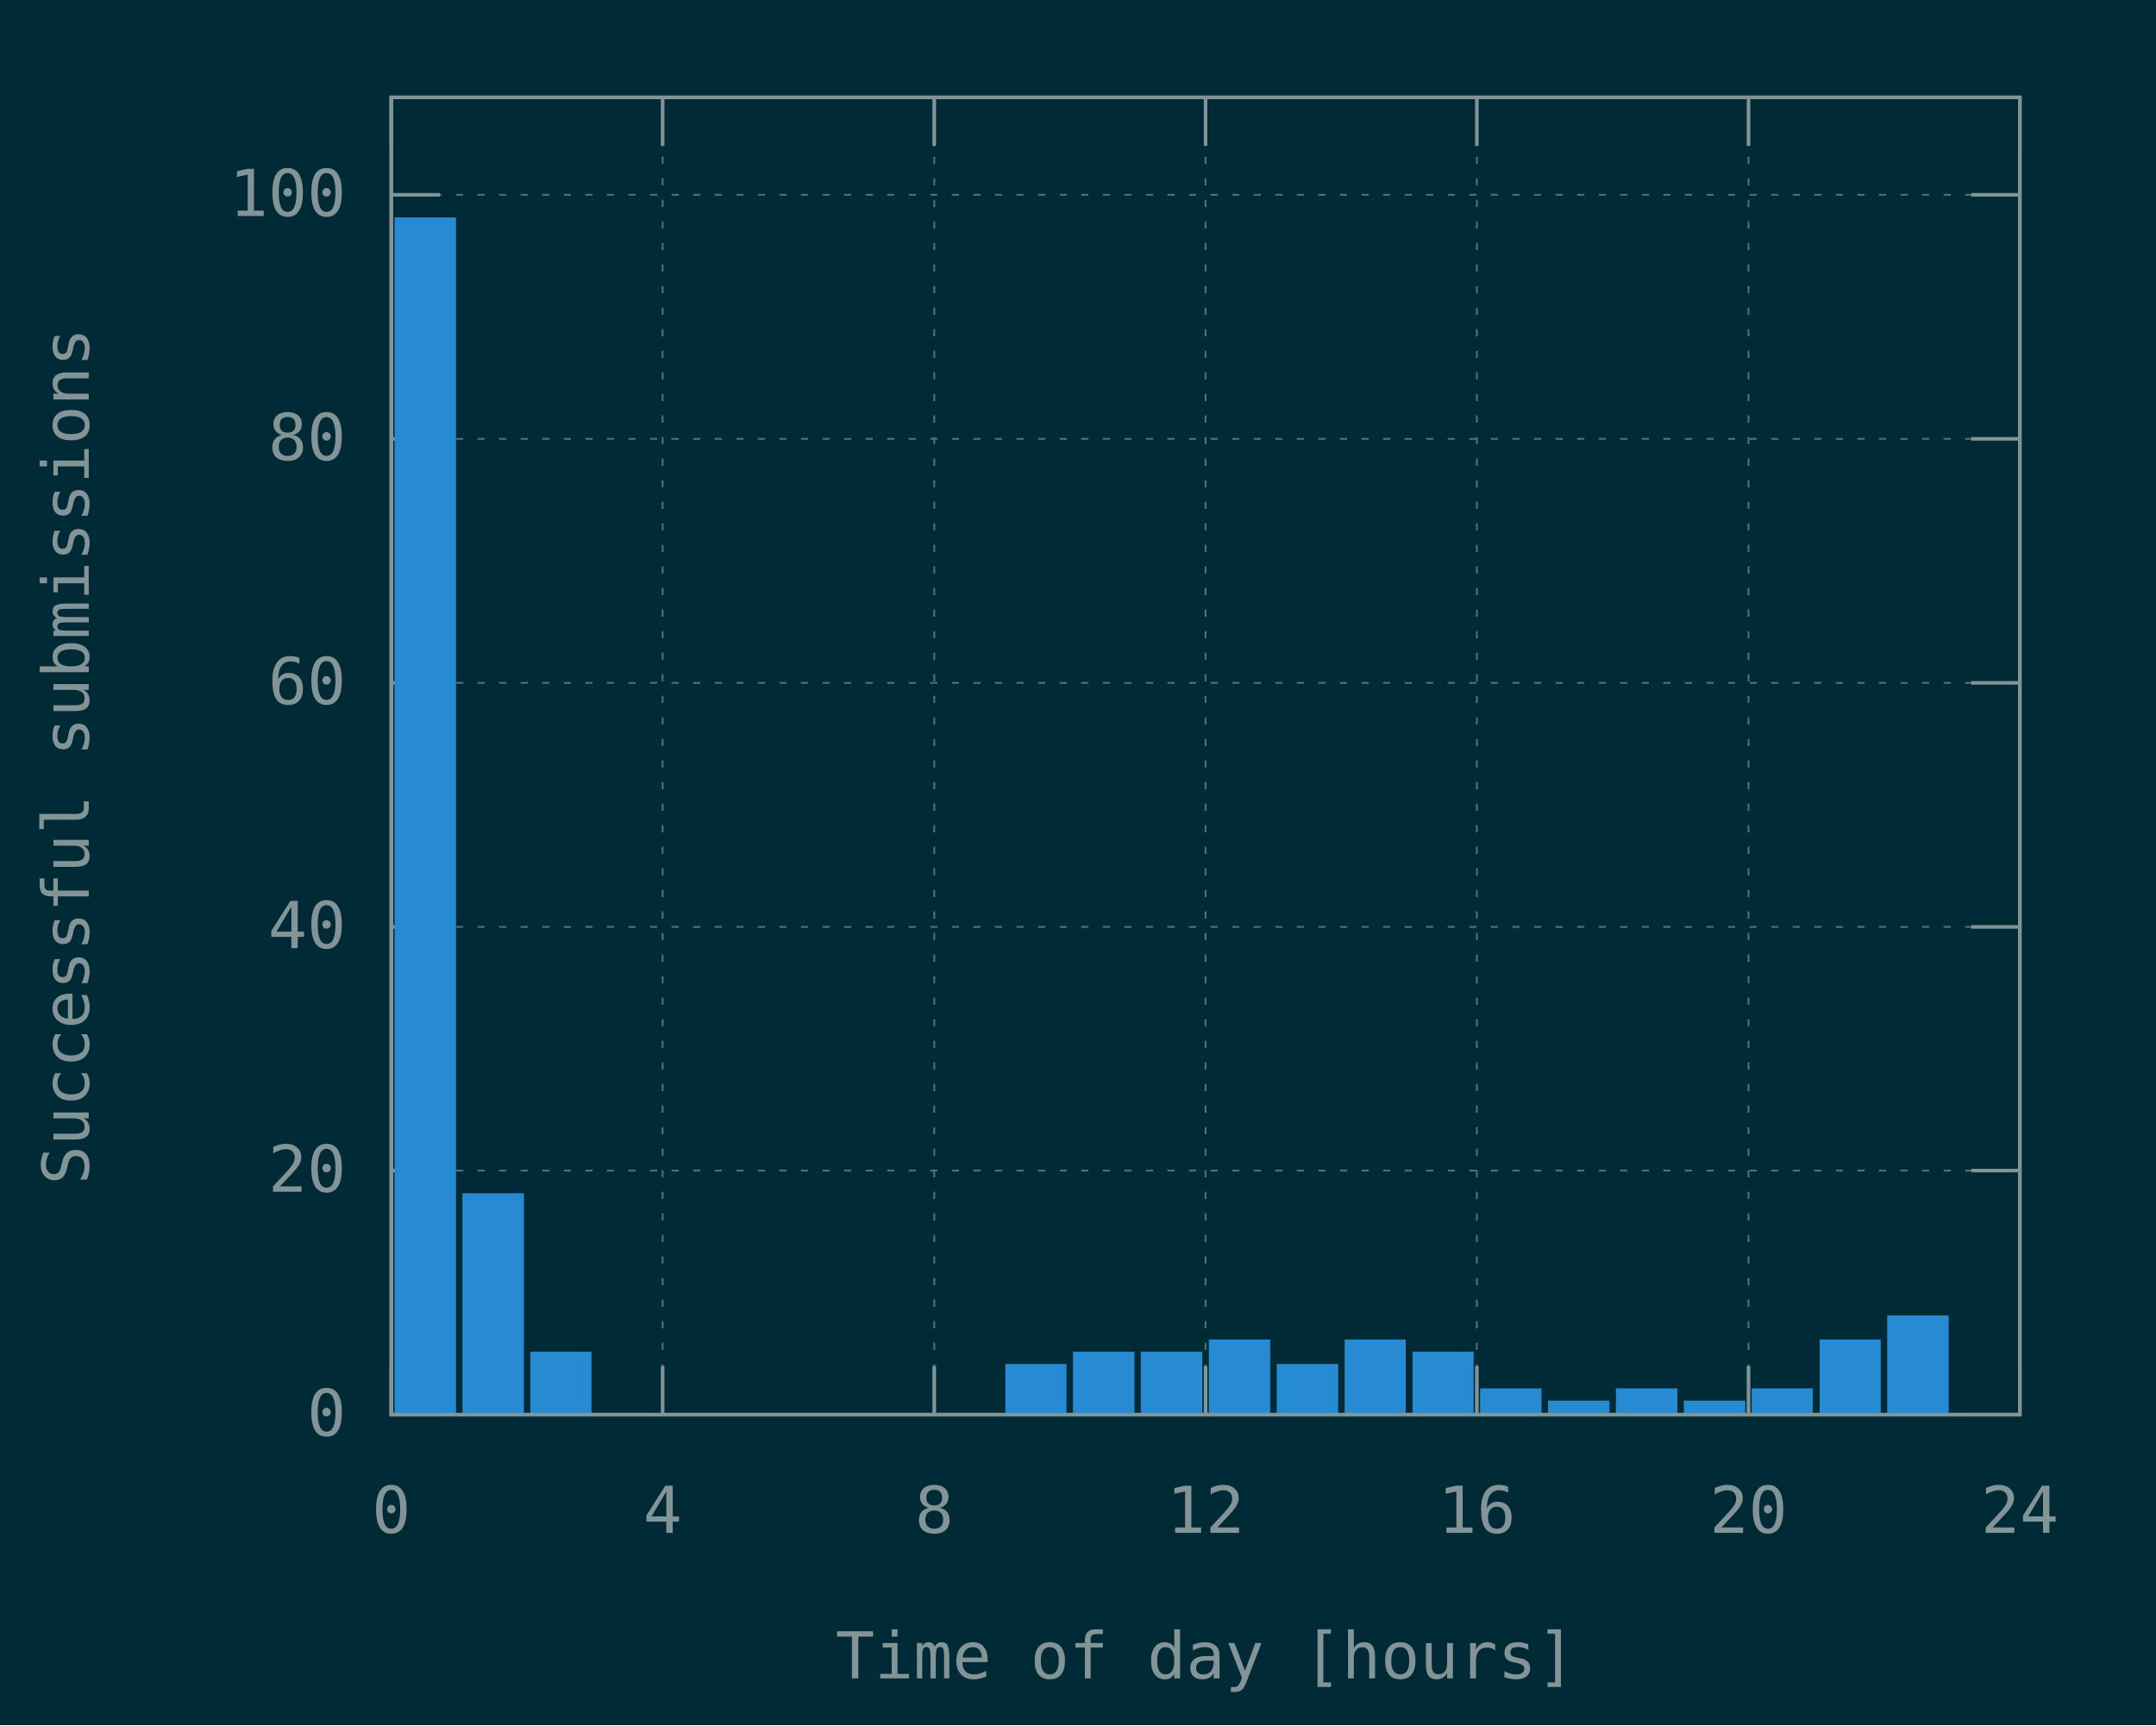
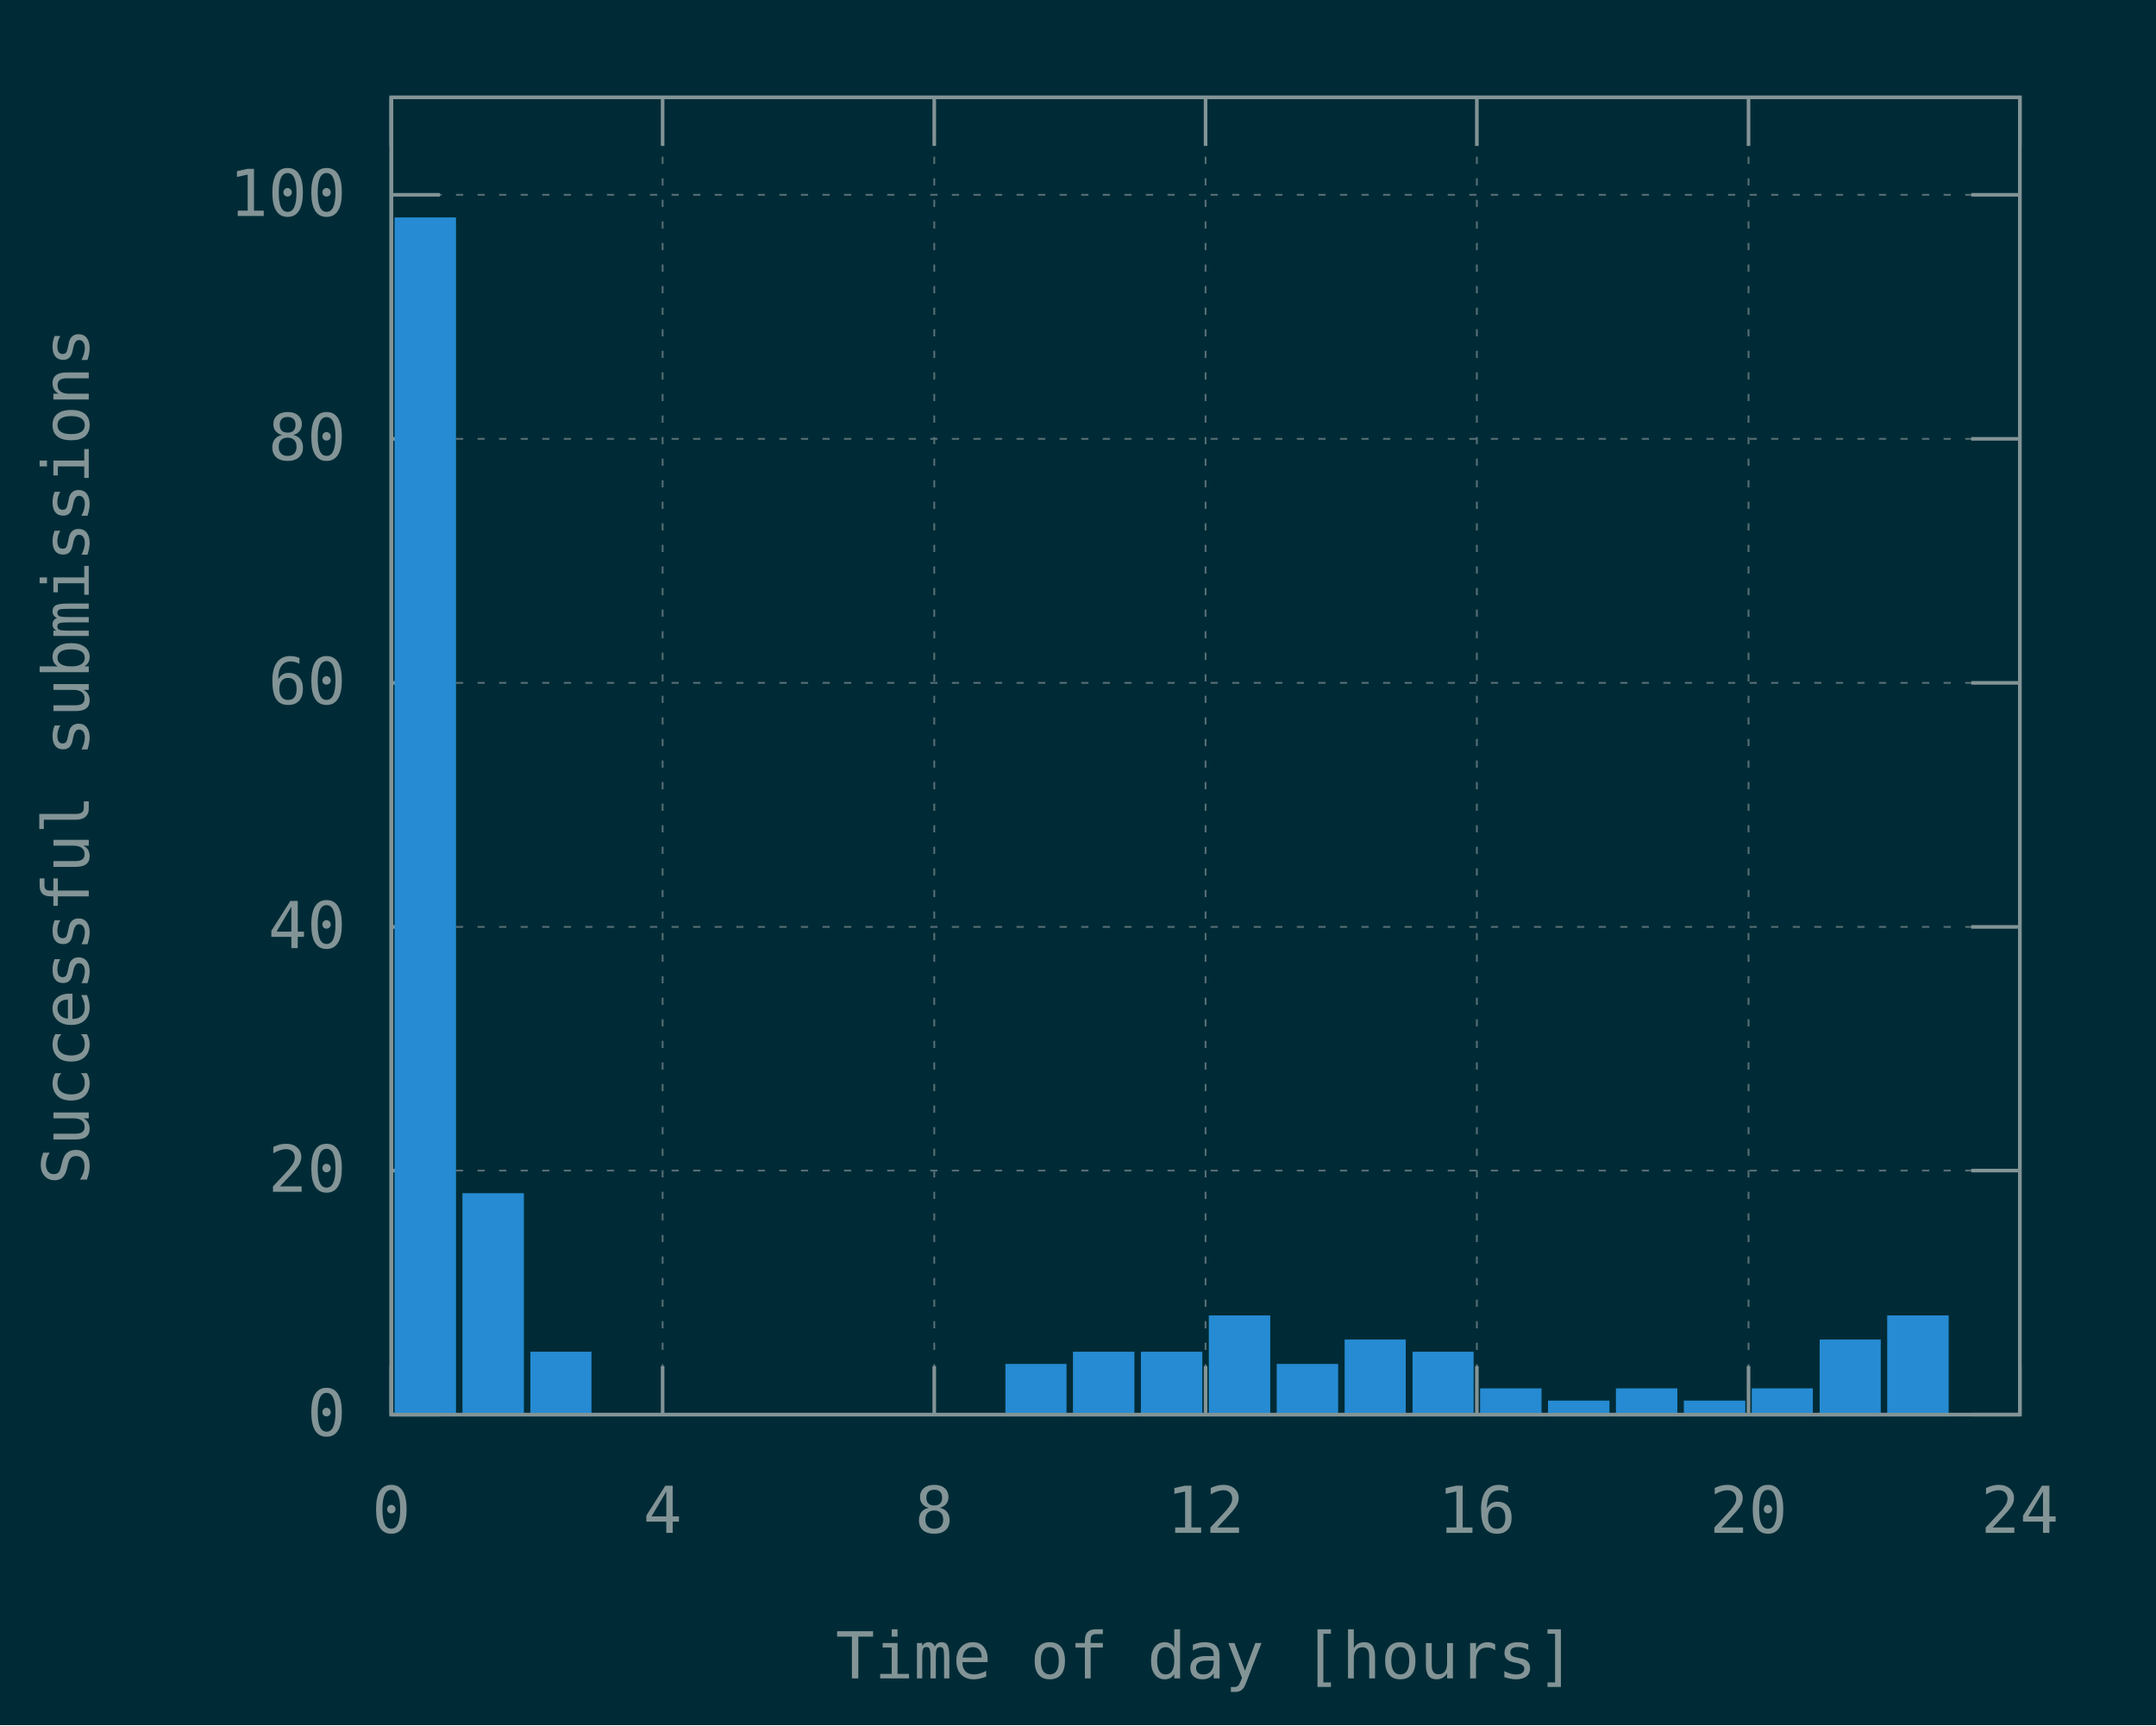
<svg xmlns="http://www.w3.org/2000/svg" xmlns:xlink="http://www.w3.org/1999/xlink" width="600" height="480" viewBox="0 0 600 480">
  <g id="gnuplot_canvas">
    <rect x="0" y="0" width="600" height="480" fill="#002b36" />
    <defs>
      <circle id="gpDot" r="0.5" stroke-width="0.5" stroke="currentColor" />
      <path id="gpPt0" stroke-width="0.148" stroke="currentColor" d="M-1,0 h2 M0,-1 v2" />
      <path id="gpPt1" stroke-width="0.148" stroke="currentColor" d="M-1,-1 L1,1 M1,-1 L-1,1" />
      <path id="gpPt2" stroke-width="0.148" stroke="currentColor" d="M-1,0 L1,0 M0,-1 L0,1 M-1,-1 L1,1 M-1,1 L1,-1" />
      <rect id="gpPt3" stroke-width="0.148" stroke="currentColor" x="-1" y="-1" width="2" height="2" />
      <rect id="gpPt4" stroke-width="0.148" stroke="currentColor" fill="currentColor" x="-1" y="-1" width="2" height="2" />
      <circle id="gpPt5" stroke-width="0.148" stroke="currentColor" cx="0" cy="0" r="1" />
      <use xlink:href="#gpPt5" id="gpPt6" fill="currentColor" stroke="none" />
      <path id="gpPt7" stroke-width="0.148" stroke="currentColor" d="M0,-1.33 L-1.33,0.67 L1.33,0.67 z" />
      <use xlink:href="#gpPt7" id="gpPt8" fill="currentColor" stroke="none" />
      <use xlink:href="#gpPt7" id="gpPt9" stroke="currentColor" transform="rotate(180)" />
      <use xlink:href="#gpPt9" id="gpPt10" fill="currentColor" stroke="none" />
      <use xlink:href="#gpPt3" id="gpPt11" stroke="currentColor" transform="rotate(45)" />
      <use xlink:href="#gpPt11" id="gpPt12" fill="currentColor" stroke="none" />
      <path id="gpPt13" stroke-width="0.148" stroke="currentColor" d="M0,1.330 L1.265,0.411 L0.782,-1.067 L-0.782,-1.076 L-1.265,0.411 z" />
      <use xlink:href="#gpPt13" id="gpPt14" fill="currentColor" stroke="none" />
      <filter id="textbox" filterUnits="objectBoundingBox" x="0" y="0" height="1" width="1">
        <feFlood flood-color="#002B36" flood-opacity="1" result="bgnd" />
        <feComposite in="SourceGraphic" in2="bgnd" operator="atop" />
      </filter>
      <filter id="greybox" filterUnits="objectBoundingBox" x="0" y="0" height="1" width="1">
        <feFlood flood-color="lightgrey" flood-opacity="1" result="grey" />
        <feComposite in="SourceGraphic" in2="grey" operator="atop" />
      </filter>
    </defs>
    <g fill="none" color="#002B36" stroke="currentColor" stroke-width="1.00" stroke-linecap="butt" stroke-linejoin="miter">
</g>
    <g fill="none" color="black" stroke="currentColor" stroke-width="1.00" stroke-linecap="butt" stroke-linejoin="miter">
</g>
    <g fill="none" color="black" stroke="rgb(131, 148, 150)" stroke-width="0.50" stroke-linecap="butt" stroke-linejoin="miter">
</g>
    <g fill="none" color="gray" stroke="currentColor" stroke-width="0.50" stroke-linecap="butt" stroke-linejoin="miter">
      <path stroke="rgb( 88, 110, 117)" stroke-dasharray="2,4" class="gridline" d="M108.9,393.6 L562.1,393.6  " />
    </g>
    <g fill="none" color="gray" stroke="rgb( 88, 110, 117)" stroke-width="1.00" stroke-linecap="butt" stroke-linejoin="miter">
</g>
    <g fill="none" color="black" stroke="currentColor" stroke-width="1.00" stroke-linecap="butt" stroke-linejoin="miter">
      <path stroke="rgb(131, 148, 150)" d="M108.9,393.6 L122.4,393.6 M562.1,393.6 L548.6,393.6  " />
      <g transform="translate(96.3,399.5)" stroke="none" fill="rgb(131,148,150)" font-family="Inconsolata" font-size="18.00" text-anchor="end">
        <text>
          <tspan font-family="Inconsolata"> 0</tspan>
        </text>
      </g>
    </g>
    <g fill="none" color="black" stroke="currentColor" stroke-width="1.00" stroke-linecap="butt" stroke-linejoin="miter">
</g>
    <g fill="none" color="black" stroke="rgb(131, 148, 150)" stroke-width="0.50" stroke-linecap="butt" stroke-linejoin="miter">
</g>
    <g fill="none" color="gray" stroke="currentColor" stroke-width="0.50" stroke-linecap="butt" stroke-linejoin="miter">
      <path stroke="rgb( 88, 110, 117)" stroke-dasharray="2,4" class="gridline" d="M108.9,325.7 L562.1,325.7  " />
    </g>
    <g fill="none" color="gray" stroke="rgb( 88, 110, 117)" stroke-width="1.00" stroke-linecap="butt" stroke-linejoin="miter">
</g>
    <g fill="none" color="black" stroke="currentColor" stroke-width="1.00" stroke-linecap="butt" stroke-linejoin="miter">
      <path stroke="rgb(131, 148, 150)" d="M108.9,325.7 L122.4,325.7 M562.1,325.7 L548.6,325.7  " />
      <g transform="translate(96.3,331.6)" stroke="none" fill="rgb(131,148,150)" font-family="Inconsolata" font-size="18.00" text-anchor="end">
        <text>
          <tspan font-family="Inconsolata"> 20</tspan>
        </text>
      </g>
    </g>
    <g fill="none" color="black" stroke="currentColor" stroke-width="1.00" stroke-linecap="butt" stroke-linejoin="miter">
</g>
    <g fill="none" color="black" stroke="rgb(131, 148, 150)" stroke-width="0.50" stroke-linecap="butt" stroke-linejoin="miter">
</g>
    <g fill="none" color="gray" stroke="currentColor" stroke-width="0.50" stroke-linecap="butt" stroke-linejoin="miter">
      <path stroke="rgb( 88, 110, 117)" stroke-dasharray="2,4" class="gridline" d="M108.9,257.9 L562.1,257.9  " />
    </g>
    <g fill="none" color="gray" stroke="rgb( 88, 110, 117)" stroke-width="1.00" stroke-linecap="butt" stroke-linejoin="miter">
</g>
    <g fill="none" color="black" stroke="currentColor" stroke-width="1.00" stroke-linecap="butt" stroke-linejoin="miter">
      <path stroke="rgb(131, 148, 150)" d="M108.9,257.9 L122.4,257.9 M562.1,257.9 L548.6,257.9  " />
      <g transform="translate(96.3,263.8)" stroke="none" fill="rgb(131,148,150)" font-family="Inconsolata" font-size="18.00" text-anchor="end">
        <text>
          <tspan font-family="Inconsolata"> 40</tspan>
        </text>
      </g>
    </g>
    <g fill="none" color="black" stroke="currentColor" stroke-width="1.00" stroke-linecap="butt" stroke-linejoin="miter">
</g>
    <g fill="none" color="black" stroke="rgb(131, 148, 150)" stroke-width="0.50" stroke-linecap="butt" stroke-linejoin="miter">
</g>
    <g fill="none" color="gray" stroke="currentColor" stroke-width="0.50" stroke-linecap="butt" stroke-linejoin="miter">
      <path stroke="rgb( 88, 110, 117)" stroke-dasharray="2,4" class="gridline" d="M108.9,190.0 L562.1,190.0  " />
    </g>
    <g fill="none" color="gray" stroke="rgb( 88, 110, 117)" stroke-width="1.00" stroke-linecap="butt" stroke-linejoin="miter">
</g>
    <g fill="none" color="black" stroke="currentColor" stroke-width="1.00" stroke-linecap="butt" stroke-linejoin="miter">
      <path stroke="rgb(131, 148, 150)" d="M108.9,190.0 L122.4,190.0 M562.1,190.0 L548.6,190.0  " />
      <g transform="translate(96.3,195.9)" stroke="none" fill="rgb(131,148,150)" font-family="Inconsolata" font-size="18.00" text-anchor="end">
        <text>
          <tspan font-family="Inconsolata"> 60</tspan>
        </text>
      </g>
    </g>
    <g fill="none" color="black" stroke="currentColor" stroke-width="1.00" stroke-linecap="butt" stroke-linejoin="miter">
</g>
    <g fill="none" color="black" stroke="rgb(131, 148, 150)" stroke-width="0.50" stroke-linecap="butt" stroke-linejoin="miter">
</g>
    <g fill="none" color="gray" stroke="currentColor" stroke-width="0.50" stroke-linecap="butt" stroke-linejoin="miter">
      <path stroke="rgb( 88, 110, 117)" stroke-dasharray="2,4" class="gridline" d="M108.9,122.1 L562.1,122.1  " />
    </g>
    <g fill="none" color="gray" stroke="rgb( 88, 110, 117)" stroke-width="1.00" stroke-linecap="butt" stroke-linejoin="miter">
</g>
    <g fill="none" color="black" stroke="currentColor" stroke-width="1.00" stroke-linecap="butt" stroke-linejoin="miter">
      <path stroke="rgb(131, 148, 150)" d="M108.9,122.1 L122.4,122.1 M562.1,122.1 L548.6,122.1  " />
      <g transform="translate(96.3,128.0)" stroke="none" fill="rgb(131,148,150)" font-family="Inconsolata" font-size="18.00" text-anchor="end">
        <text>
          <tspan font-family="Inconsolata"> 80</tspan>
        </text>
      </g>
    </g>
    <g fill="none" color="black" stroke="currentColor" stroke-width="1.00" stroke-linecap="butt" stroke-linejoin="miter">
</g>
    <g fill="none" color="black" stroke="rgb(131, 148, 150)" stroke-width="0.50" stroke-linecap="butt" stroke-linejoin="miter">
</g>
    <g fill="none" color="gray" stroke="currentColor" stroke-width="0.50" stroke-linecap="butt" stroke-linejoin="miter">
      <path stroke="rgb( 88, 110, 117)" stroke-dasharray="2,4" class="gridline" d="M108.9,54.2 L562.1,54.2  " />
    </g>
    <g fill="none" color="gray" stroke="rgb( 88, 110, 117)" stroke-width="1.00" stroke-linecap="butt" stroke-linejoin="miter">
</g>
    <g fill="none" color="black" stroke="currentColor" stroke-width="1.00" stroke-linecap="butt" stroke-linejoin="miter">
      <path stroke="rgb(131, 148, 150)" d="M108.9,54.2 L122.4,54.2 M562.1,54.2 L548.6,54.2  " />
      <g transform="translate(96.3,60.1)" stroke="none" fill="rgb(131,148,150)" font-family="Inconsolata" font-size="18.00" text-anchor="end">
        <text>
          <tspan font-family="Inconsolata"> 100</tspan>
        </text>
      </g>
    </g>
    <g fill="none" color="black" stroke="currentColor" stroke-width="1.00" stroke-linecap="butt" stroke-linejoin="miter">
</g>
    <g fill="none" color="black" stroke="rgb(131, 148, 150)" stroke-width="0.50" stroke-linecap="butt" stroke-linejoin="miter">
</g>
    <g fill="none" color="gray" stroke="currentColor" stroke-width="0.50" stroke-linecap="butt" stroke-linejoin="miter">
      <path stroke="rgb( 88, 110, 117)" stroke-dasharray="2,4" class="gridline" d="M108.9,393.6 L108.9,27.1  " />
    </g>
    <g fill="none" color="gray" stroke="rgb( 88, 110, 117)" stroke-width="1.00" stroke-linecap="butt" stroke-linejoin="miter">
</g>
    <g fill="none" color="black" stroke="currentColor" stroke-width="1.00" stroke-linecap="butt" stroke-linejoin="miter">
      <path stroke="rgb(131, 148, 150)" d="M108.9,393.6 L108.9,380.1 M108.9,27.1 L108.9,40.6  " />
      <g transform="translate(108.9,426.5)" stroke="none" fill="rgb(131,148,150)" font-family="Inconsolata" font-size="18.00" text-anchor="middle">
        <text>
          <tspan font-family="Inconsolata"> 0</tspan>
        </text>
      </g>
    </g>
    <g fill="none" color="black" stroke="currentColor" stroke-width="1.00" stroke-linecap="butt" stroke-linejoin="miter">
</g>
    <g fill="none" color="black" stroke="rgb(131, 148, 150)" stroke-width="0.50" stroke-linecap="butt" stroke-linejoin="miter">
</g>
    <g fill="none" color="gray" stroke="currentColor" stroke-width="0.50" stroke-linecap="butt" stroke-linejoin="miter">
      <path stroke="rgb( 88, 110, 117)" stroke-dasharray="2,4" class="gridline" d="M184.4,393.6 L184.4,27.1  " />
    </g>
    <g fill="none" color="gray" stroke="rgb( 88, 110, 117)" stroke-width="1.00" stroke-linecap="butt" stroke-linejoin="miter">
</g>
    <g fill="none" color="black" stroke="currentColor" stroke-width="1.00" stroke-linecap="butt" stroke-linejoin="miter">
      <path stroke="rgb(131, 148, 150)" d="M184.4,393.6 L184.4,380.1 M184.4,27.1 L184.4,40.6  " />
      <g transform="translate(184.4,426.5)" stroke="none" fill="rgb(131,148,150)" font-family="Inconsolata" font-size="18.00" text-anchor="middle">
        <text>
          <tspan font-family="Inconsolata"> 4</tspan>
        </text>
      </g>
    </g>
    <g fill="none" color="black" stroke="currentColor" stroke-width="1.00" stroke-linecap="butt" stroke-linejoin="miter">
</g>
    <g fill="none" color="black" stroke="rgb(131, 148, 150)" stroke-width="0.50" stroke-linecap="butt" stroke-linejoin="miter">
</g>
    <g fill="none" color="gray" stroke="currentColor" stroke-width="0.50" stroke-linecap="butt" stroke-linejoin="miter">
      <path stroke="rgb( 88, 110, 117)" stroke-dasharray="2,4" class="gridline" d="M260.0,393.6 L260.0,27.1  " />
    </g>
    <g fill="none" color="gray" stroke="rgb( 88, 110, 117)" stroke-width="1.00" stroke-linecap="butt" stroke-linejoin="miter">
</g>
    <g fill="none" color="black" stroke="currentColor" stroke-width="1.00" stroke-linecap="butt" stroke-linejoin="miter">
      <path stroke="rgb(131, 148, 150)" d="M260.0,393.6 L260.0,380.1 M260.0,27.1 L260.0,40.6  " />
      <g transform="translate(260.0,426.5)" stroke="none" fill="rgb(131,148,150)" font-family="Inconsolata" font-size="18.00" text-anchor="middle">
        <text>
          <tspan font-family="Inconsolata"> 8</tspan>
        </text>
      </g>
    </g>
    <g fill="none" color="black" stroke="currentColor" stroke-width="1.00" stroke-linecap="butt" stroke-linejoin="miter">
</g>
    <g fill="none" color="black" stroke="rgb(131, 148, 150)" stroke-width="0.50" stroke-linecap="butt" stroke-linejoin="miter">
</g>
    <g fill="none" color="gray" stroke="currentColor" stroke-width="0.50" stroke-linecap="butt" stroke-linejoin="miter">
      <path stroke="rgb( 88, 110, 117)" stroke-dasharray="2,4" class="gridline" d="M335.5,393.6 L335.5,27.1  " />
    </g>
    <g fill="none" color="gray" stroke="rgb( 88, 110, 117)" stroke-width="1.00" stroke-linecap="butt" stroke-linejoin="miter">
</g>
    <g fill="none" color="black" stroke="currentColor" stroke-width="1.00" stroke-linecap="butt" stroke-linejoin="miter">
      <path stroke="rgb(131, 148, 150)" d="M335.5,393.6 L335.5,380.1 M335.5,27.1 L335.5,40.6  " />
      <g transform="translate(335.5,426.5)" stroke="none" fill="rgb(131,148,150)" font-family="Inconsolata" font-size="18.00" text-anchor="middle">
        <text>
          <tspan font-family="Inconsolata"> 12</tspan>
        </text>
      </g>
    </g>
    <g fill="none" color="black" stroke="currentColor" stroke-width="1.00" stroke-linecap="butt" stroke-linejoin="miter">
</g>
    <g fill="none" color="black" stroke="rgb(131, 148, 150)" stroke-width="0.50" stroke-linecap="butt" stroke-linejoin="miter">
</g>
    <g fill="none" color="gray" stroke="currentColor" stroke-width="0.50" stroke-linecap="butt" stroke-linejoin="miter">
      <path stroke="rgb( 88, 110, 117)" stroke-dasharray="2,4" class="gridline" d="M411.0,393.6 L411.0,27.1  " />
    </g>
    <g fill="none" color="gray" stroke="rgb( 88, 110, 117)" stroke-width="1.00" stroke-linecap="butt" stroke-linejoin="miter">
</g>
    <g fill="none" color="black" stroke="currentColor" stroke-width="1.00" stroke-linecap="butt" stroke-linejoin="miter">
      <path stroke="rgb(131, 148, 150)" d="M411.0,393.6 L411.0,380.1 M411.0,27.1 L411.0,40.6  " />
      <g transform="translate(411.0,426.5)" stroke="none" fill="rgb(131,148,150)" font-family="Inconsolata" font-size="18.00" text-anchor="middle">
        <text>
          <tspan font-family="Inconsolata"> 16</tspan>
        </text>
      </g>
    </g>
    <g fill="none" color="black" stroke="currentColor" stroke-width="1.00" stroke-linecap="butt" stroke-linejoin="miter">
</g>
    <g fill="none" color="black" stroke="rgb(131, 148, 150)" stroke-width="0.50" stroke-linecap="butt" stroke-linejoin="miter">
</g>
    <g fill="none" color="gray" stroke="currentColor" stroke-width="0.50" stroke-linecap="butt" stroke-linejoin="miter">
      <path stroke="rgb( 88, 110, 117)" stroke-dasharray="2,4" class="gridline" d="M486.6,393.6 L486.6,40.6 L486.6,27.1  " />
    </g>
    <g fill="none" color="gray" stroke="rgb( 88, 110, 117)" stroke-width="1.00" stroke-linecap="butt" stroke-linejoin="miter">
</g>
    <g fill="none" color="black" stroke="currentColor" stroke-width="1.00" stroke-linecap="butt" stroke-linejoin="miter">
      <path stroke="rgb(131, 148, 150)" d="M486.6,393.6 L486.6,380.1 M486.6,27.1 L486.6,40.6  " />
      <g transform="translate(486.6,426.5)" stroke="none" fill="rgb(131,148,150)" font-family="Inconsolata" font-size="18.00" text-anchor="middle">
        <text>
          <tspan font-family="Inconsolata"> 20</tspan>
        </text>
      </g>
    </g>
    <g fill="none" color="black" stroke="currentColor" stroke-width="1.00" stroke-linecap="butt" stroke-linejoin="miter">
</g>
    <g fill="none" color="black" stroke="rgb(131, 148, 150)" stroke-width="0.50" stroke-linecap="butt" stroke-linejoin="miter">
</g>
    <g fill="none" color="gray" stroke="currentColor" stroke-width="0.50" stroke-linecap="butt" stroke-linejoin="miter">
      <path stroke="rgb( 88, 110, 117)" stroke-dasharray="2,4" class="gridline" d="M562.1,393.6 L562.1,27.1  " />
    </g>
    <g fill="none" color="gray" stroke="rgb( 88, 110, 117)" stroke-width="1.00" stroke-linecap="butt" stroke-linejoin="miter">
</g>
    <g fill="none" color="black" stroke="currentColor" stroke-width="1.00" stroke-linecap="butt" stroke-linejoin="miter">
      <path stroke="rgb(131, 148, 150)" d="M562.1,393.6 L562.1,380.1 M562.1,27.1 L562.1,40.6  " />
      <g transform="translate(562.1,426.5)" stroke="none" fill="rgb(131,148,150)" font-family="Inconsolata" font-size="18.00" text-anchor="middle">
        <text>
          <tspan font-family="Inconsolata"> 24</tspan>
        </text>
      </g>
    </g>
    <g fill="none" color="black" stroke="currentColor" stroke-width="1.00" stroke-linecap="butt" stroke-linejoin="miter">
</g>
    <g fill="none" color="black" stroke="currentColor" stroke-width="1.00" stroke-linecap="butt" stroke-linejoin="miter">
      <path stroke="rgb(131, 148, 150)" d="M108.9,27.1 L108.9,393.6 L562.1,393.6 L562.1,27.1 L108.9,27.1 Z  " />
    </g>
    <g fill="none" color="black" stroke="currentColor" stroke-width="1.00" stroke-linecap="butt" stroke-linejoin="miter">
      <g transform="translate(24.7,210.4) rotate(270)" stroke="none" fill="rgb(131,148,150)" font-family="Inconsolata" font-size="18.00" text-anchor="middle">
        <text>
          <tspan font-family="Inconsolata">Successful submissions</tspan>
        </text>
      </g>
    </g>
    <g fill="none" color="black" stroke="currentColor" stroke-width="1.00" stroke-linecap="butt" stroke-linejoin="miter">
      <g transform="translate(335.5,467.0)" stroke="none" fill="rgb(131,148,150)" font-family="Inconsolata" font-size="18.00" text-anchor="middle">
        <text>
          <tspan font-family="Inconsolata">Time of day [hours]</tspan>
        </text>
      </g>
    </g>
    <g fill="none" color="black" stroke="currentColor" stroke-width="1.00" stroke-linecap="butt" stroke-linejoin="miter">
</g>
    <g id="gnuplot_plot_1">
      <g fill="none" color="black" stroke="currentColor" stroke-width="1.00" stroke-linecap="butt" stroke-linejoin="miter">
        <g stroke="none" shape-rendering="crispEdges">
          <polygon fill="rgb( 38, 139, 210)" points="110.3,393.6 126.5,393.6 126.5,60.9 110.3,60.9 " />
        </g>
        <path stroke="rgb( 38, 139, 210)" d="M110.3,393.6 L110.3,61.0 L126.4,61.0 L126.4,393.6 L110.3,393.6 Z  " />
        <g stroke="none" shape-rendering="crispEdges">
          <polygon fill="rgb( 38, 139, 210)" points="129.2,393.6 145.4,393.6 145.4,332.4 129.2,332.4 " />
        </g>
        <path stroke="rgb( 38, 139, 210)" d="M129.2,393.6 L129.2,332.5 L145.3,332.5 L145.3,393.6 L129.2,393.6 Z  " />
        <g stroke="none" shape-rendering="crispEdges">
          <polygon fill="rgb( 38, 139, 210)" points="148.1,393.6 164.2,393.6 164.2,376.5 148.1,376.5 " />
        </g>
        <path stroke="rgb( 38, 139, 210)" d="M148.1,393.6 L148.1,376.6 L164.1,376.6 L164.1,393.6 L148.1,393.6 Z  " />
        <g stroke="none" shape-rendering="crispEdges">
          <polygon fill="rgb( 38, 139, 210)" points="280.3,393.6 296.4,393.6 296.4,379.9 280.3,379.9 " />
        </g>
        <path stroke="rgb( 38, 139, 210)" d="M280.3,393.6 L280.3,380.0 L296.3,380.0 L296.3,393.6 L280.3,393.6 Z  " />
        <g stroke="none" shape-rendering="crispEdges">
          <polygon fill="rgb( 38, 139, 210)" points="299.1,393.6 315.3,393.6 315.3,376.5 299.1,376.5 " />
        </g>
        <path stroke="rgb( 38, 139, 210)" d="M299.1,393.6 L299.1,376.6 L315.2,376.6 L315.2,393.6 L299.1,393.6 Z  " />
        <g stroke="none" shape-rendering="crispEdges">
          <polygon fill="rgb( 38, 139, 210)" points="318.0,393.6 334.2,393.6 334.2,376.5 318.0,376.5 " />
        </g>
        <path stroke="rgb( 38, 139, 210)" d="M318.0,393.6 L318.0,376.6 L334.1,376.6 L334.1,393.6 L318.0,393.6 Z  " />
        <g stroke="none" shape-rendering="crispEdges">
-           <polygon fill="rgb( 38, 139, 210)" points="336.9,393.6 353.1,393.6 353.1,373.1 336.9,373.1 " />
-         </g>
-         <path stroke="rgb( 38, 139, 210)" d="M336.9,393.6 L336.9,373.2 L353.0,373.2 L353.0,393.6 L336.9,393.6 Z  " />
+           <polygon fill="rgb( 38, 139, 210)" points="336.9,393.6 353.1,393.6 353.1,366.4 336.9,366.4 " />
+         </g>
+         <path stroke="rgb( 38, 139, 210)" d="M336.9,393.6 L336.9,366.5 L353.0,366.5 L353.0,393.6 L336.9,393.6 Z  " />
        <g stroke="none" shape-rendering="crispEdges">
          <polygon fill="rgb( 38, 139, 210)" points="355.8,393.6 372.0,393.6 372.0,379.9 355.8,379.9 " />
        </g>
        <path stroke="rgb( 38, 139, 210)" d="M355.8,393.6 L355.8,380.0 L371.9,380.0 L371.9,393.6 L355.8,393.6 Z  " />
        <g stroke="none" shape-rendering="crispEdges">
          <polygon fill="rgb( 38, 139, 210)" points="374.7,393.6 390.8,393.6 390.8,373.1 374.7,373.1 " />
        </g>
        <path stroke="rgb( 38, 139, 210)" d="M374.7,393.6 L374.7,373.2 L390.7,373.2 L390.7,393.6 L374.7,393.6 Z  " />
        <g stroke="none" shape-rendering="crispEdges">
          <polygon fill="rgb( 38, 139, 210)" points="393.6,393.6 409.7,393.6 409.7,376.5 393.6,376.5 " />
        </g>
        <path stroke="rgb( 38, 139, 210)" d="M393.6,393.6 L393.6,376.6 L409.6,376.6 L409.6,393.6 L393.6,393.6 Z  " />
        <g stroke="none" shape-rendering="crispEdges">
          <polygon fill="rgb( 38, 139, 210)" points="412.4,393.6 428.6,393.6 428.6,386.7 412.4,386.7 " />
        </g>
        <path stroke="rgb( 38, 139, 210)" d="M412.4,393.6 L412.4,386.8 L428.5,386.8 L428.5,393.6 L412.4,393.6 Z  " />
        <g stroke="none" shape-rendering="crispEdges">
          <polygon fill="rgb( 38, 139, 210)" points="431.3,393.6 447.5,393.6 447.5,390.1 431.3,390.1 " />
        </g>
        <path stroke="rgb( 38, 139, 210)" d="M431.3,393.6 L431.3,390.2 L447.4,390.2 L447.4,393.6 L431.3,393.6 Z  " />
        <g stroke="none" shape-rendering="crispEdges">
          <polygon fill="rgb( 38, 139, 210)" points="450.2,393.6 466.4,393.6 466.4,386.7 450.2,386.7 " />
        </g>
        <path stroke="rgb( 38, 139, 210)" d="M450.2,393.6 L450.2,386.8 L466.3,386.8 L466.3,393.6 L450.2,393.6 Z  " />
        <g stroke="none" shape-rendering="crispEdges">
          <polygon fill="rgb( 38, 139, 210)" points="469.1,393.6 485.3,393.6 485.3,390.1 469.1,390.1 " />
        </g>
        <path stroke="rgb( 38, 139, 210)" d="M469.1,393.6 L469.1,390.2 L485.2,390.2 L485.2,393.6 L469.1,393.6 Z  " />
        <g stroke="none" shape-rendering="crispEdges">
          <polygon fill="rgb( 38, 139, 210)" points="488.0,393.6 504.1,393.6 504.1,386.7 488.0,386.7 " />
        </g>
        <path stroke="rgb( 38, 139, 210)" d="M488.0,393.6 L488.0,386.8 L504.0,386.8 L504.0,393.6 L488.0,393.6 Z  " />
        <g stroke="none" shape-rendering="crispEdges">
          <polygon fill="rgb( 38, 139, 210)" points="506.9,393.6 523.0,393.6 523.0,373.1 506.9,373.1 " />
        </g>
        <path stroke="rgb( 38, 139, 210)" d="M506.9,393.6 L506.9,373.2 L522.9,373.2 L522.9,393.6 L506.9,393.6 Z  " />
        <g stroke="none" shape-rendering="crispEdges">
          <polygon fill="rgb( 38, 139, 210)" points="525.7,393.6 541.9,393.6 541.9,366.4 525.7,366.4 " />
        </g>
        <path stroke="rgb( 38, 139, 210)" d="M525.7,393.6 L525.7,366.5 L541.8,366.5 L541.8,393.6 L525.7,393.6 Z  " />
      </g>
    </g>
    <g fill="none" color="#002B36" stroke="rgb( 38, 139, 210)" stroke-width="2.00" stroke-linecap="butt" stroke-linejoin="miter">
</g>
    <g fill="none" color="black" stroke="currentColor" stroke-width="2.00" stroke-linecap="butt" stroke-linejoin="miter">
</g>
    <g fill="none" color="black" stroke="black" stroke-width="1.00" stroke-linecap="butt" stroke-linejoin="miter">
</g>
    <g fill="none" color="black" stroke="currentColor" stroke-width="1.00" stroke-linecap="butt" stroke-linejoin="miter">
      <path stroke="rgb(131, 148, 150)" d="M108.9,27.1 L108.9,393.6 L562.1,393.6 L562.1,27.1 L108.9,27.1 Z  " />
    </g>
    <g fill="none" color="black" stroke="currentColor" stroke-width="1.00" stroke-linecap="butt" stroke-linejoin="miter">
</g>
  </g>
</svg>
